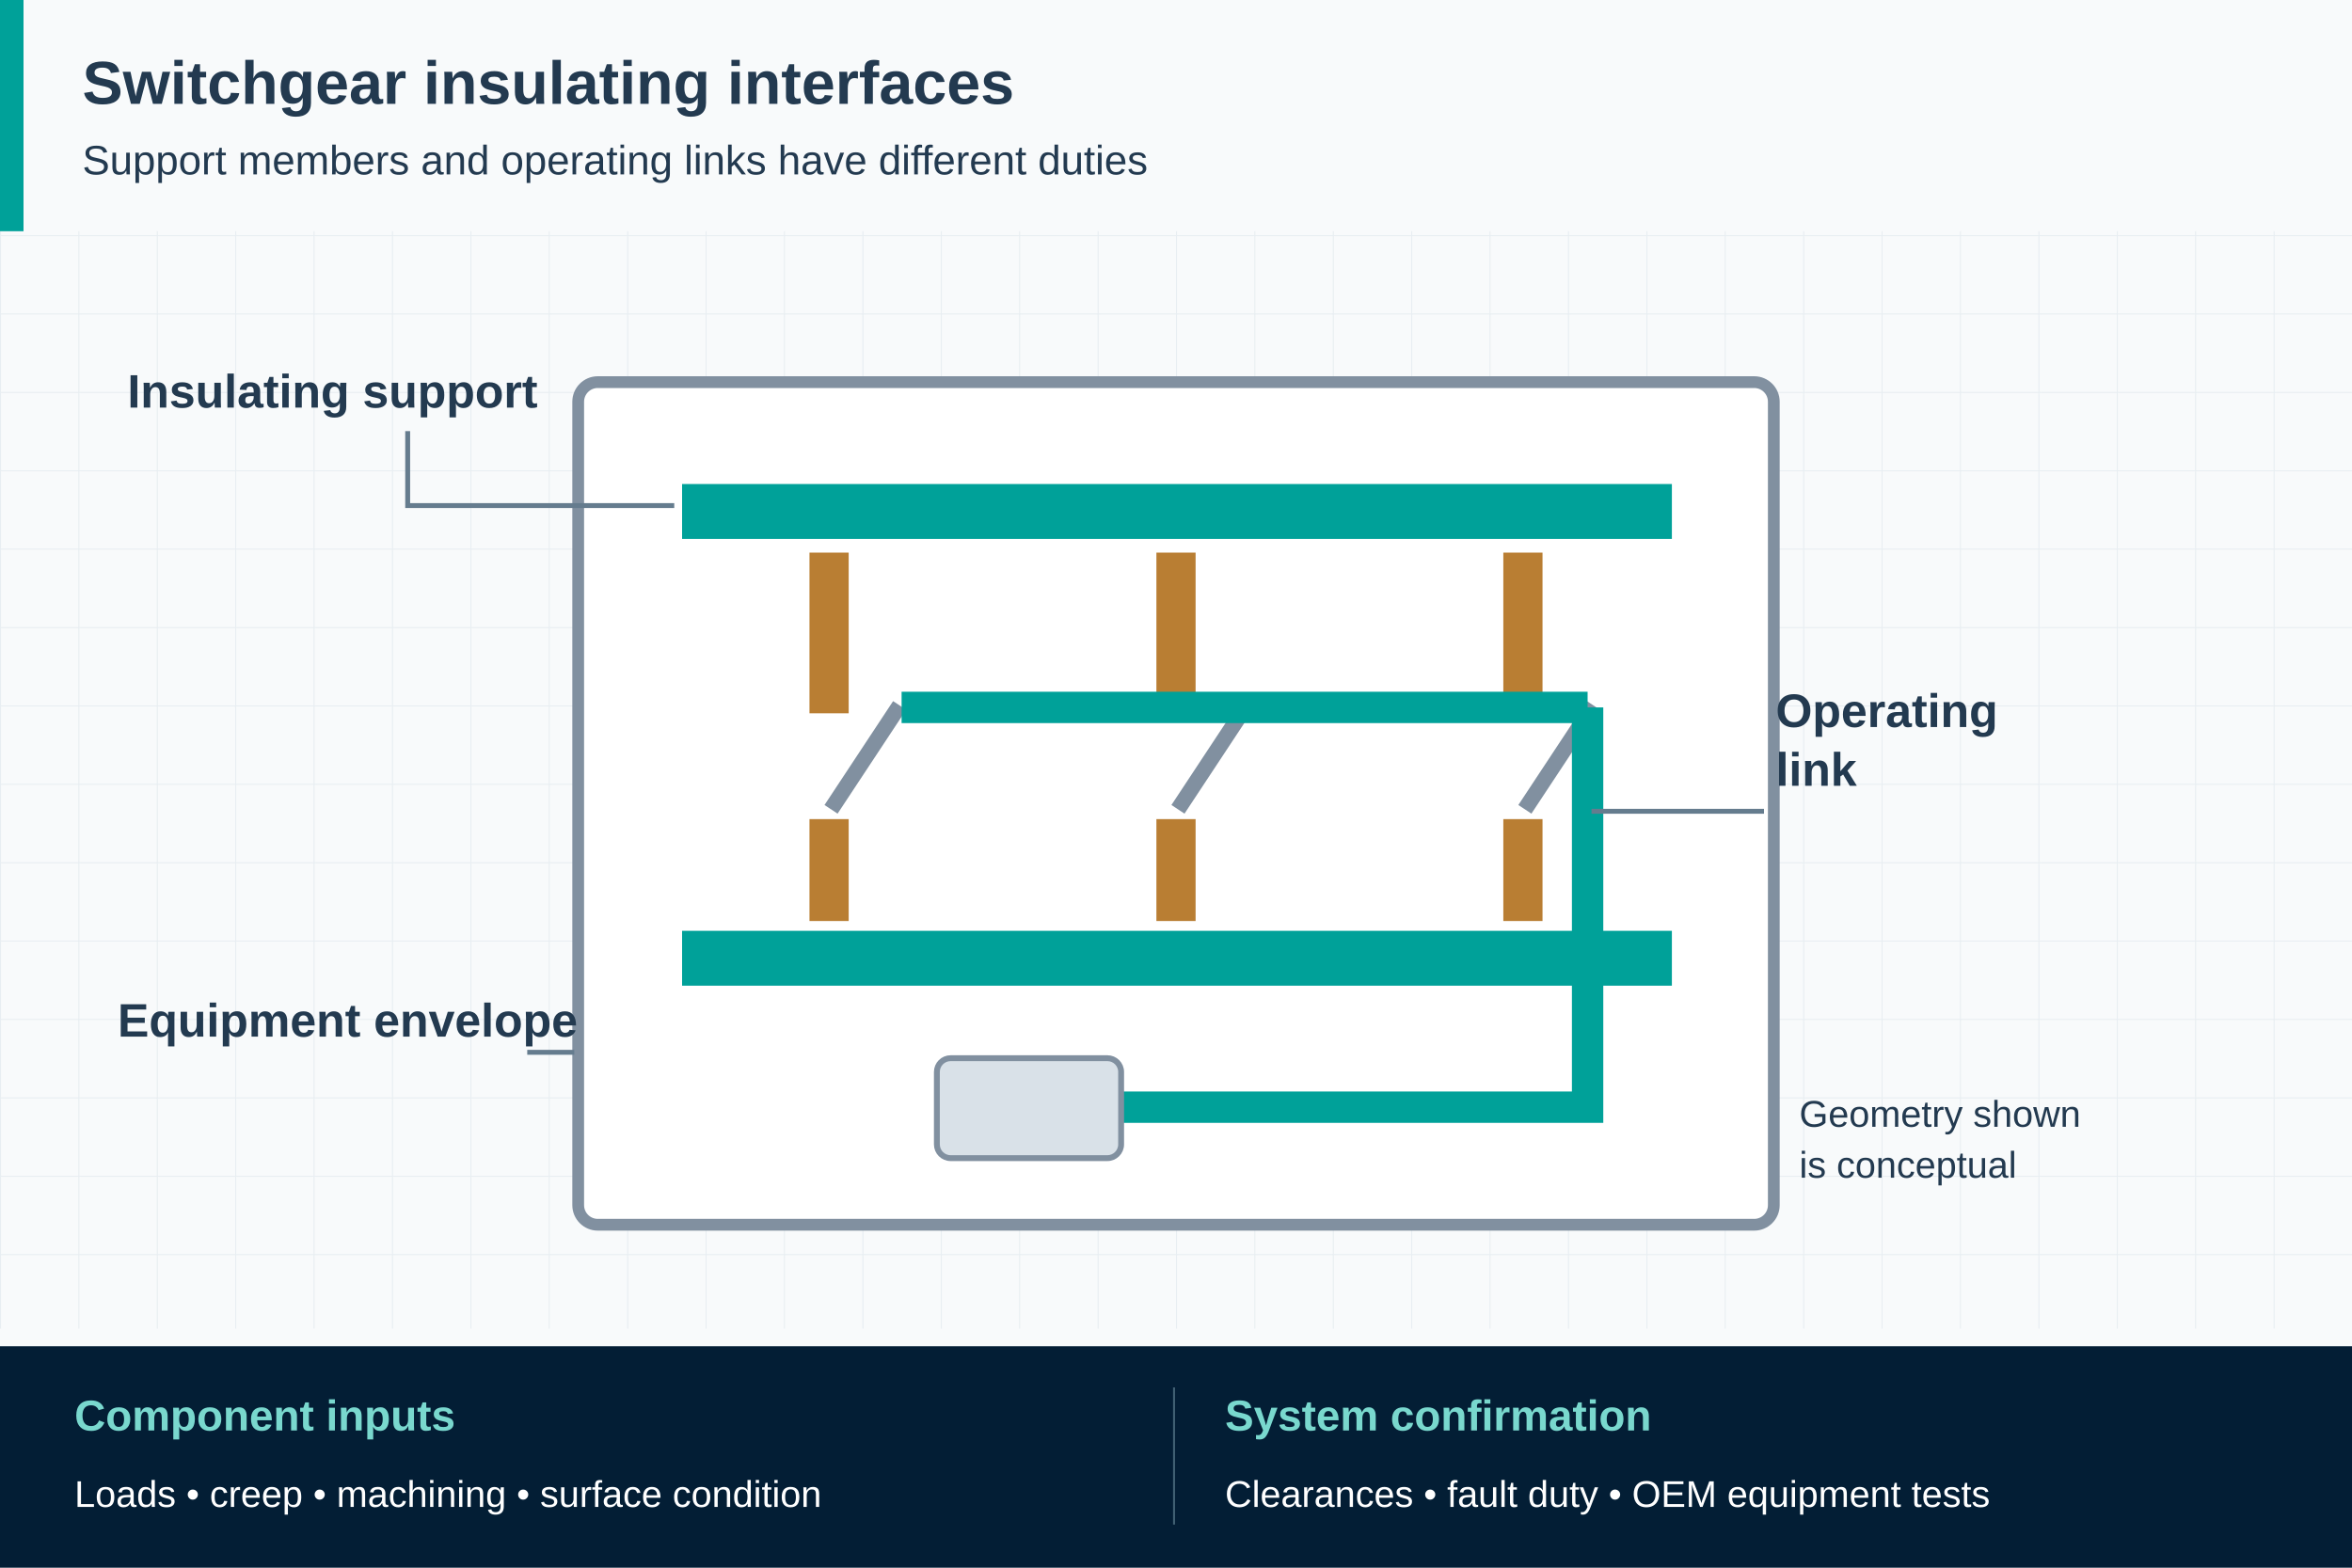
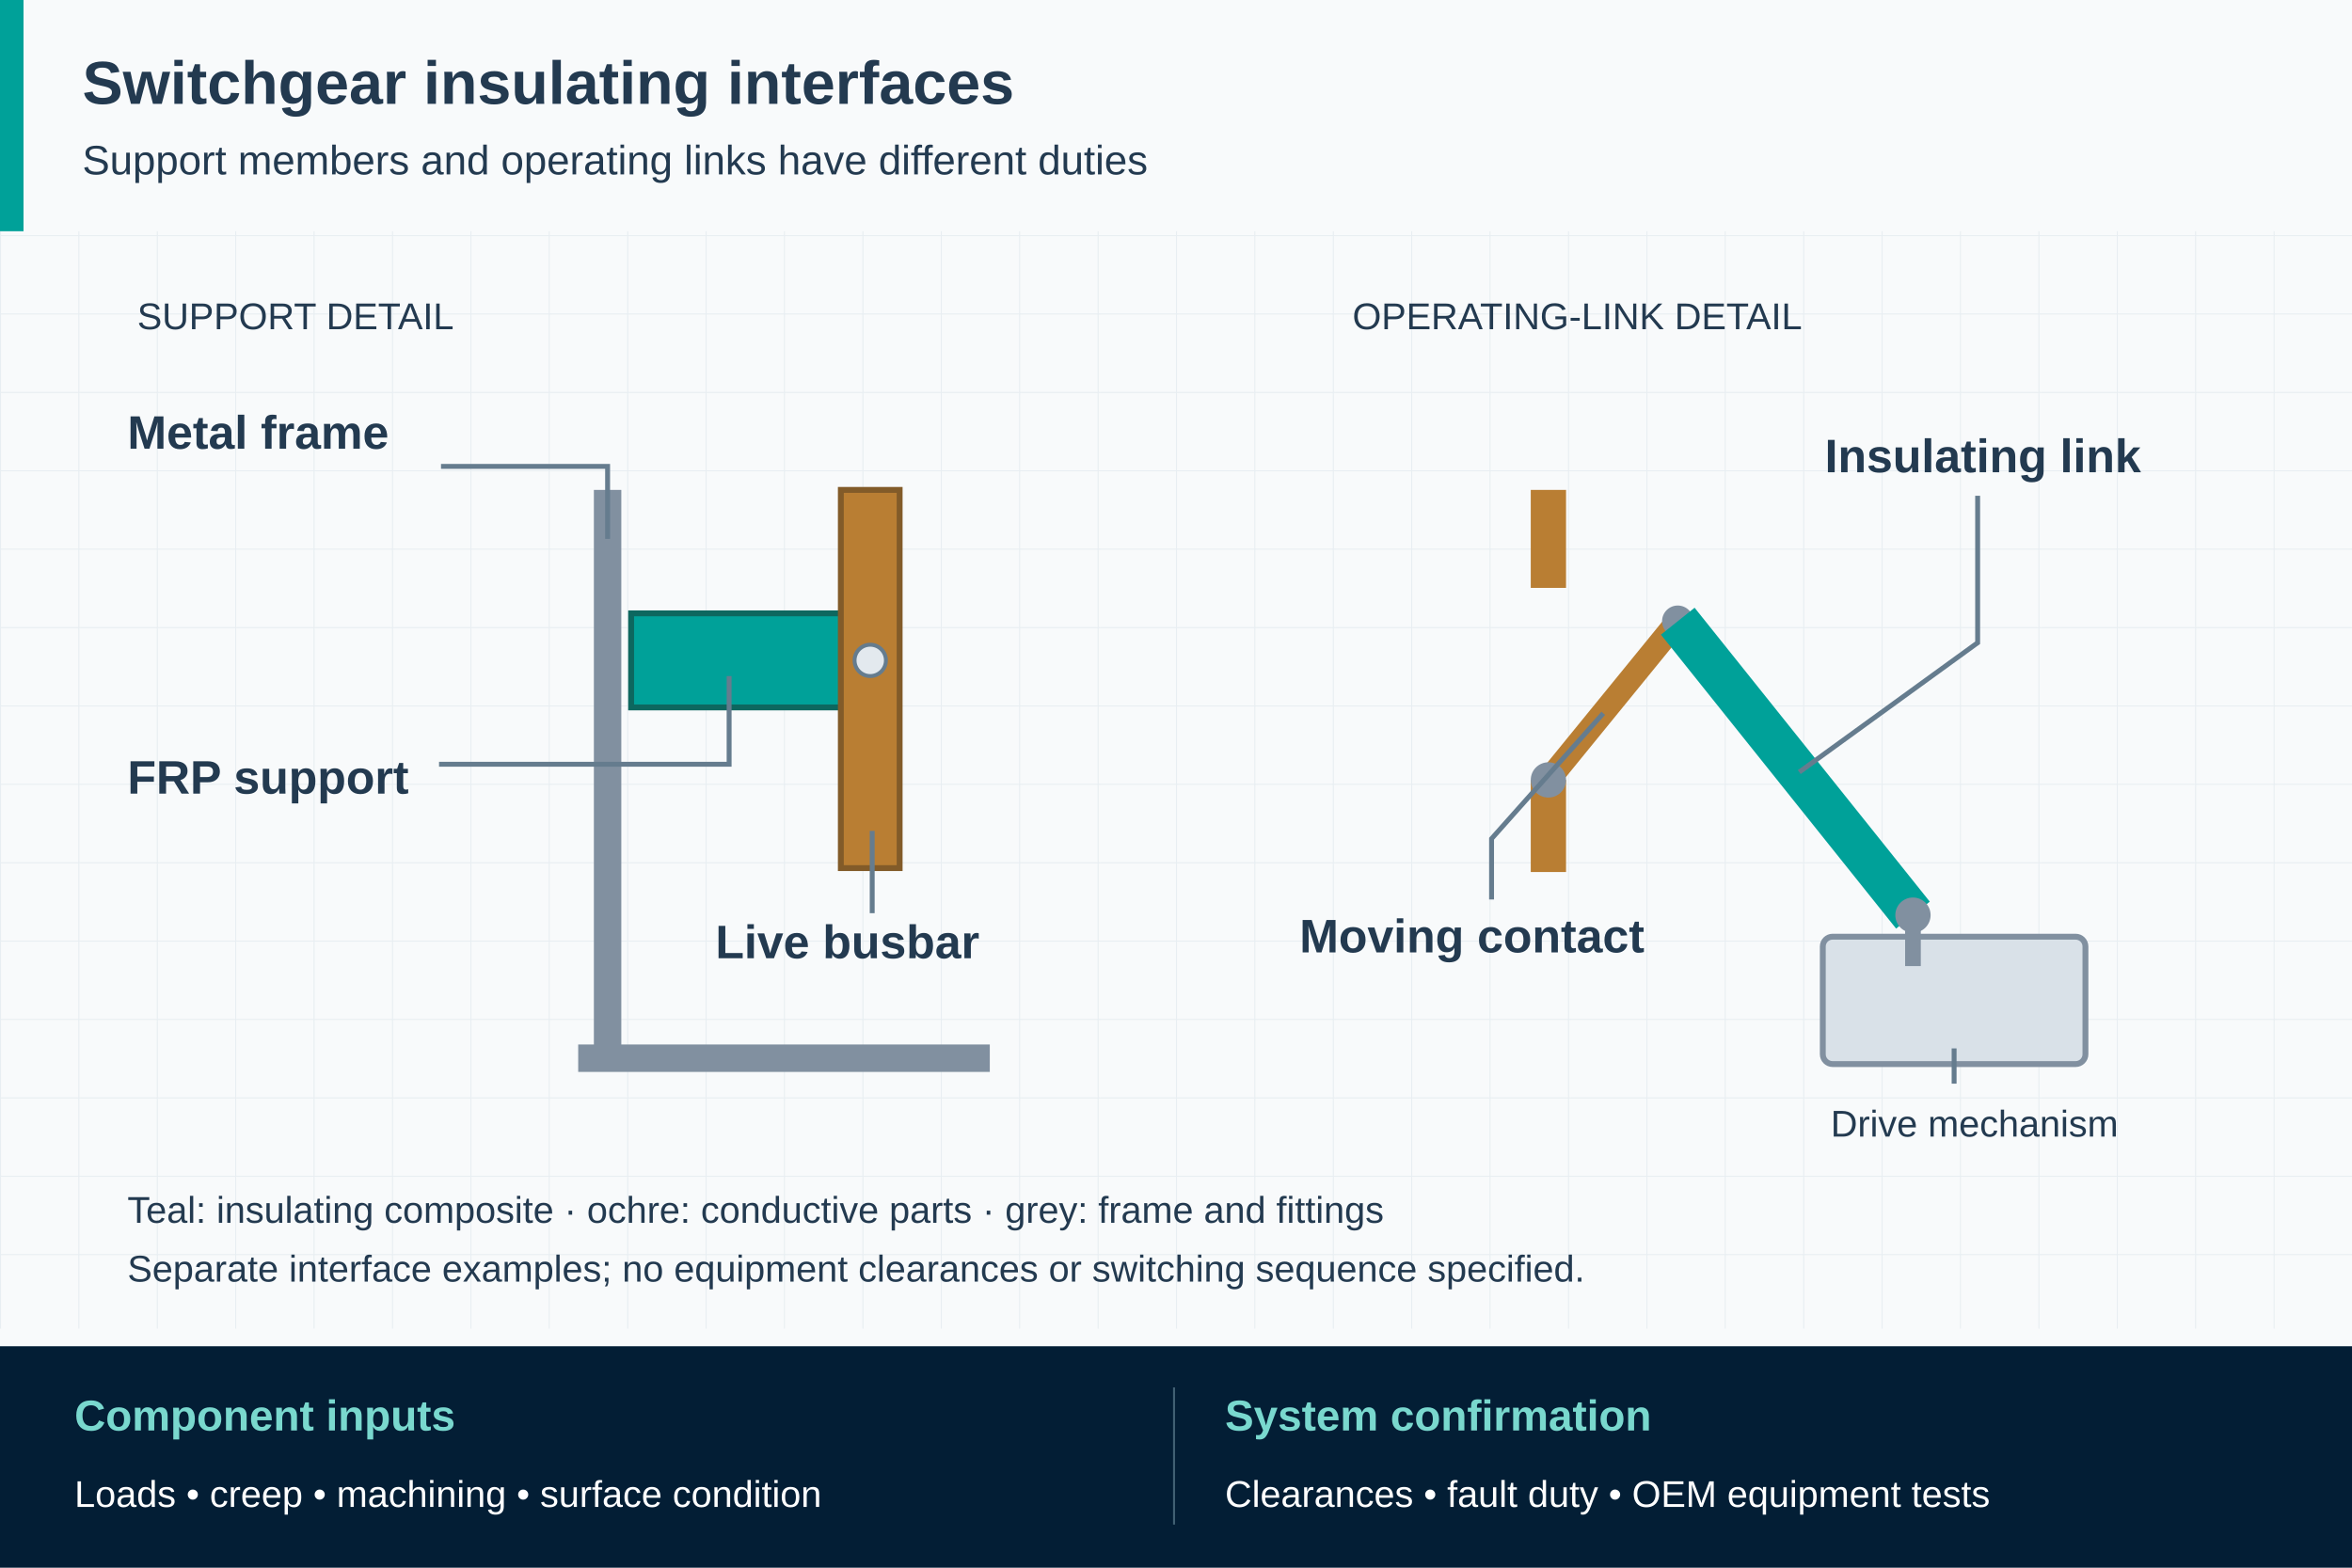
<svg xmlns="http://www.w3.org/2000/svg" viewBox="0 0 1200 800" role="img" aria-labelledby="title desc">
  <defs>
    <pattern id="grid" width="40" height="40" patternUnits="userSpaceOnUse">
      <path d="M40 0H0V40" fill="none" stroke="#e8eef2" />
    </pattern>
    <marker id="arrow" markerWidth="8" markerHeight="8" refX="6" refY="3" orient="auto">
      <path d="M0 0L6 3L0 6" fill="none" stroke="#00a199" stroke-width="1.5" />
    </marker>
  </defs>
  <style>text{font-family:Arial,sans-serif;fill:#233a50}.label{font-size:24px;font-weight:600}.small{font-size:19px}.leader{fill:none;stroke:#657c8e;stroke-width:2.5}.arrow{fill:none;stroke:#00a199;stroke-width:5;marker-end:url(#arrow)}</style>
  <rect width="1200" height="800" fill="#f8fafb" />
  <rect y="118" width="1200" height="560" fill="url(#grid)" />
  <rect width="12" height="118" fill="#00a199" />
  <text x="42" y="53" font-size="31" font-weight="700">Switchgear insulating interfaces</text>
  <text x="42" y="89" font-size="21">Support members and operating links have different duties</text>
-   <rect x="295" y="195" width="610" height="430" rx="10" fill="white" stroke="#8190a0" stroke-width="6" />
-   <rect x="348" y="247" width="505" height="28" fill="#00a199" />
-   <rect x="348" y="475" width="505" height="28" fill="#00a199" />
-   <g stroke="#b97e33" stroke-width="20">
-     <path d="M423 282v82m0 54v52M600 282v82m0 54v52M777 282v82m0 54v52" />
-   </g>
-   <g stroke="#8190a0" stroke-width="8">
-     <path d="M424 413l35 -53M601 413l35 -53M778 413l35 -53" />
-   </g>
-   <path d="M460 361h350" stroke="#00a199" stroke-width="16" />
-   <path d="M810 361V565H570" fill="none" stroke="#00a199" stroke-width="16" />
-   <rect x="478" y="540" width="94" height="51" rx="7" fill="#d9e1e8" stroke="#8190a0" stroke-width="3" />
-   <text x="65" y="208" class="label">Insulating support</text>
-   <path d="M208 220v38h136" class="leader" />
-   <text x="906" y="371" class="label">Operating</text>
-   <text x="906" y="401" class="label">link</text>
-   <path d="M900 414h-88" class="leader" />
-   <text x="60" y="529" class="label">Equipment envelope</text>
-   <path d="M269 537h24" class="leader" />
-   <text x="918" y="575" class="small">Geometry shown</text>
-   <text x="918" y="601" class="small">is conceptual</text>
+   <text x="70" y="168" class="small">SUPPORT DETAIL</text>
+   <text x="690" y="168" class="small">OPERATING-LINK DETAIL</text>
+   <path d="M310 250V540M295 540H505" stroke="#8190a0" stroke-width="14" fill="none" />
+   <rect x="322" y="313" width="112" height="48" fill="#00a199" stroke="#0d675f" stroke-width="3" />
+   <rect x="429" y="250" width="30" height="193" fill="#b97e33" stroke="#825b29" stroke-width="3" />
+   <circle cx="444" cy="337" r="8" fill="#e3e9ee" stroke="#657c8e" stroke-width="2" />
+   <text x="65" y="229" class="label">Metal frame</text>
+   <path d="M225 238H310V275" class="leader" />
+   <text x="65" y="405" class="label">FRP support</text>
+   <path d="M224 390H372V345" class="leader" />
+   <text x="365" y="489" class="label">Live busbar</text>
+   <path d="M445 466V424" class="leader" />
+   <path d="M790 250V300M790 398V445" stroke="#b97e33" stroke-width="18" />
+   <path d="M790 398L856 317" stroke="#b97e33" stroke-width="12" />
+   <circle cx="790" cy="398" r="9" fill="#8190a0" />
+   <circle cx="856" cy="317" r="8" fill="#8190a0" />
+   <path d="M856 317L976 467" stroke="#00a199" stroke-width="22" />
+   <circle cx="976" cy="467" r="9" fill="#8190a0" />
+   <rect x="930" y="478" width="134" height="65" rx="5" fill="#d9e1e8" stroke="#8190a0" stroke-width="3" />
+   <path d="M976 467V493" stroke="#8190a0" stroke-width="8" />
+   <text x="931" y="241" class="label">Insulating link</text>
+   <path d="M1009 253V328L918 394" class="leader" />
+   <text x="663" y="486" class="label">Moving contact</text>
+   <path d="M761 459V428L818 364" class="leader" />
+   <text x="934" y="580" class="small">Drive mechanism</text>
+   <path d="M997 553V535" class="leader" />
+   <text x="65" y="624" class="small">Teal: insulating composite · ochre: conductive parts · grey: frame and fittings</text>
+   <text x="65" y="654" class="small">Separate interface examples; no equipment clearances or switching sequence specified.</text>
  <rect y="687" width="1200" height="113" fill="#031e35" />
  <path d="M599 708V778" stroke="#426174" />
  <text x="38" y="730" style="fill:#79d8ce;font-size:22px;font-weight:700">Component inputs</text>
  <text x="38" y="769" style="fill:white;font-size:19px">Loads • creep • machining • surface condition</text>
  <text x="625" y="730" style="fill:#79d8ce;font-size:22px;font-weight:700">System confirmation</text>
  <text x="625" y="769" style="fill:white;font-size:19px">Clearances • fault duty • OEM equipment tests</text>
</svg>
